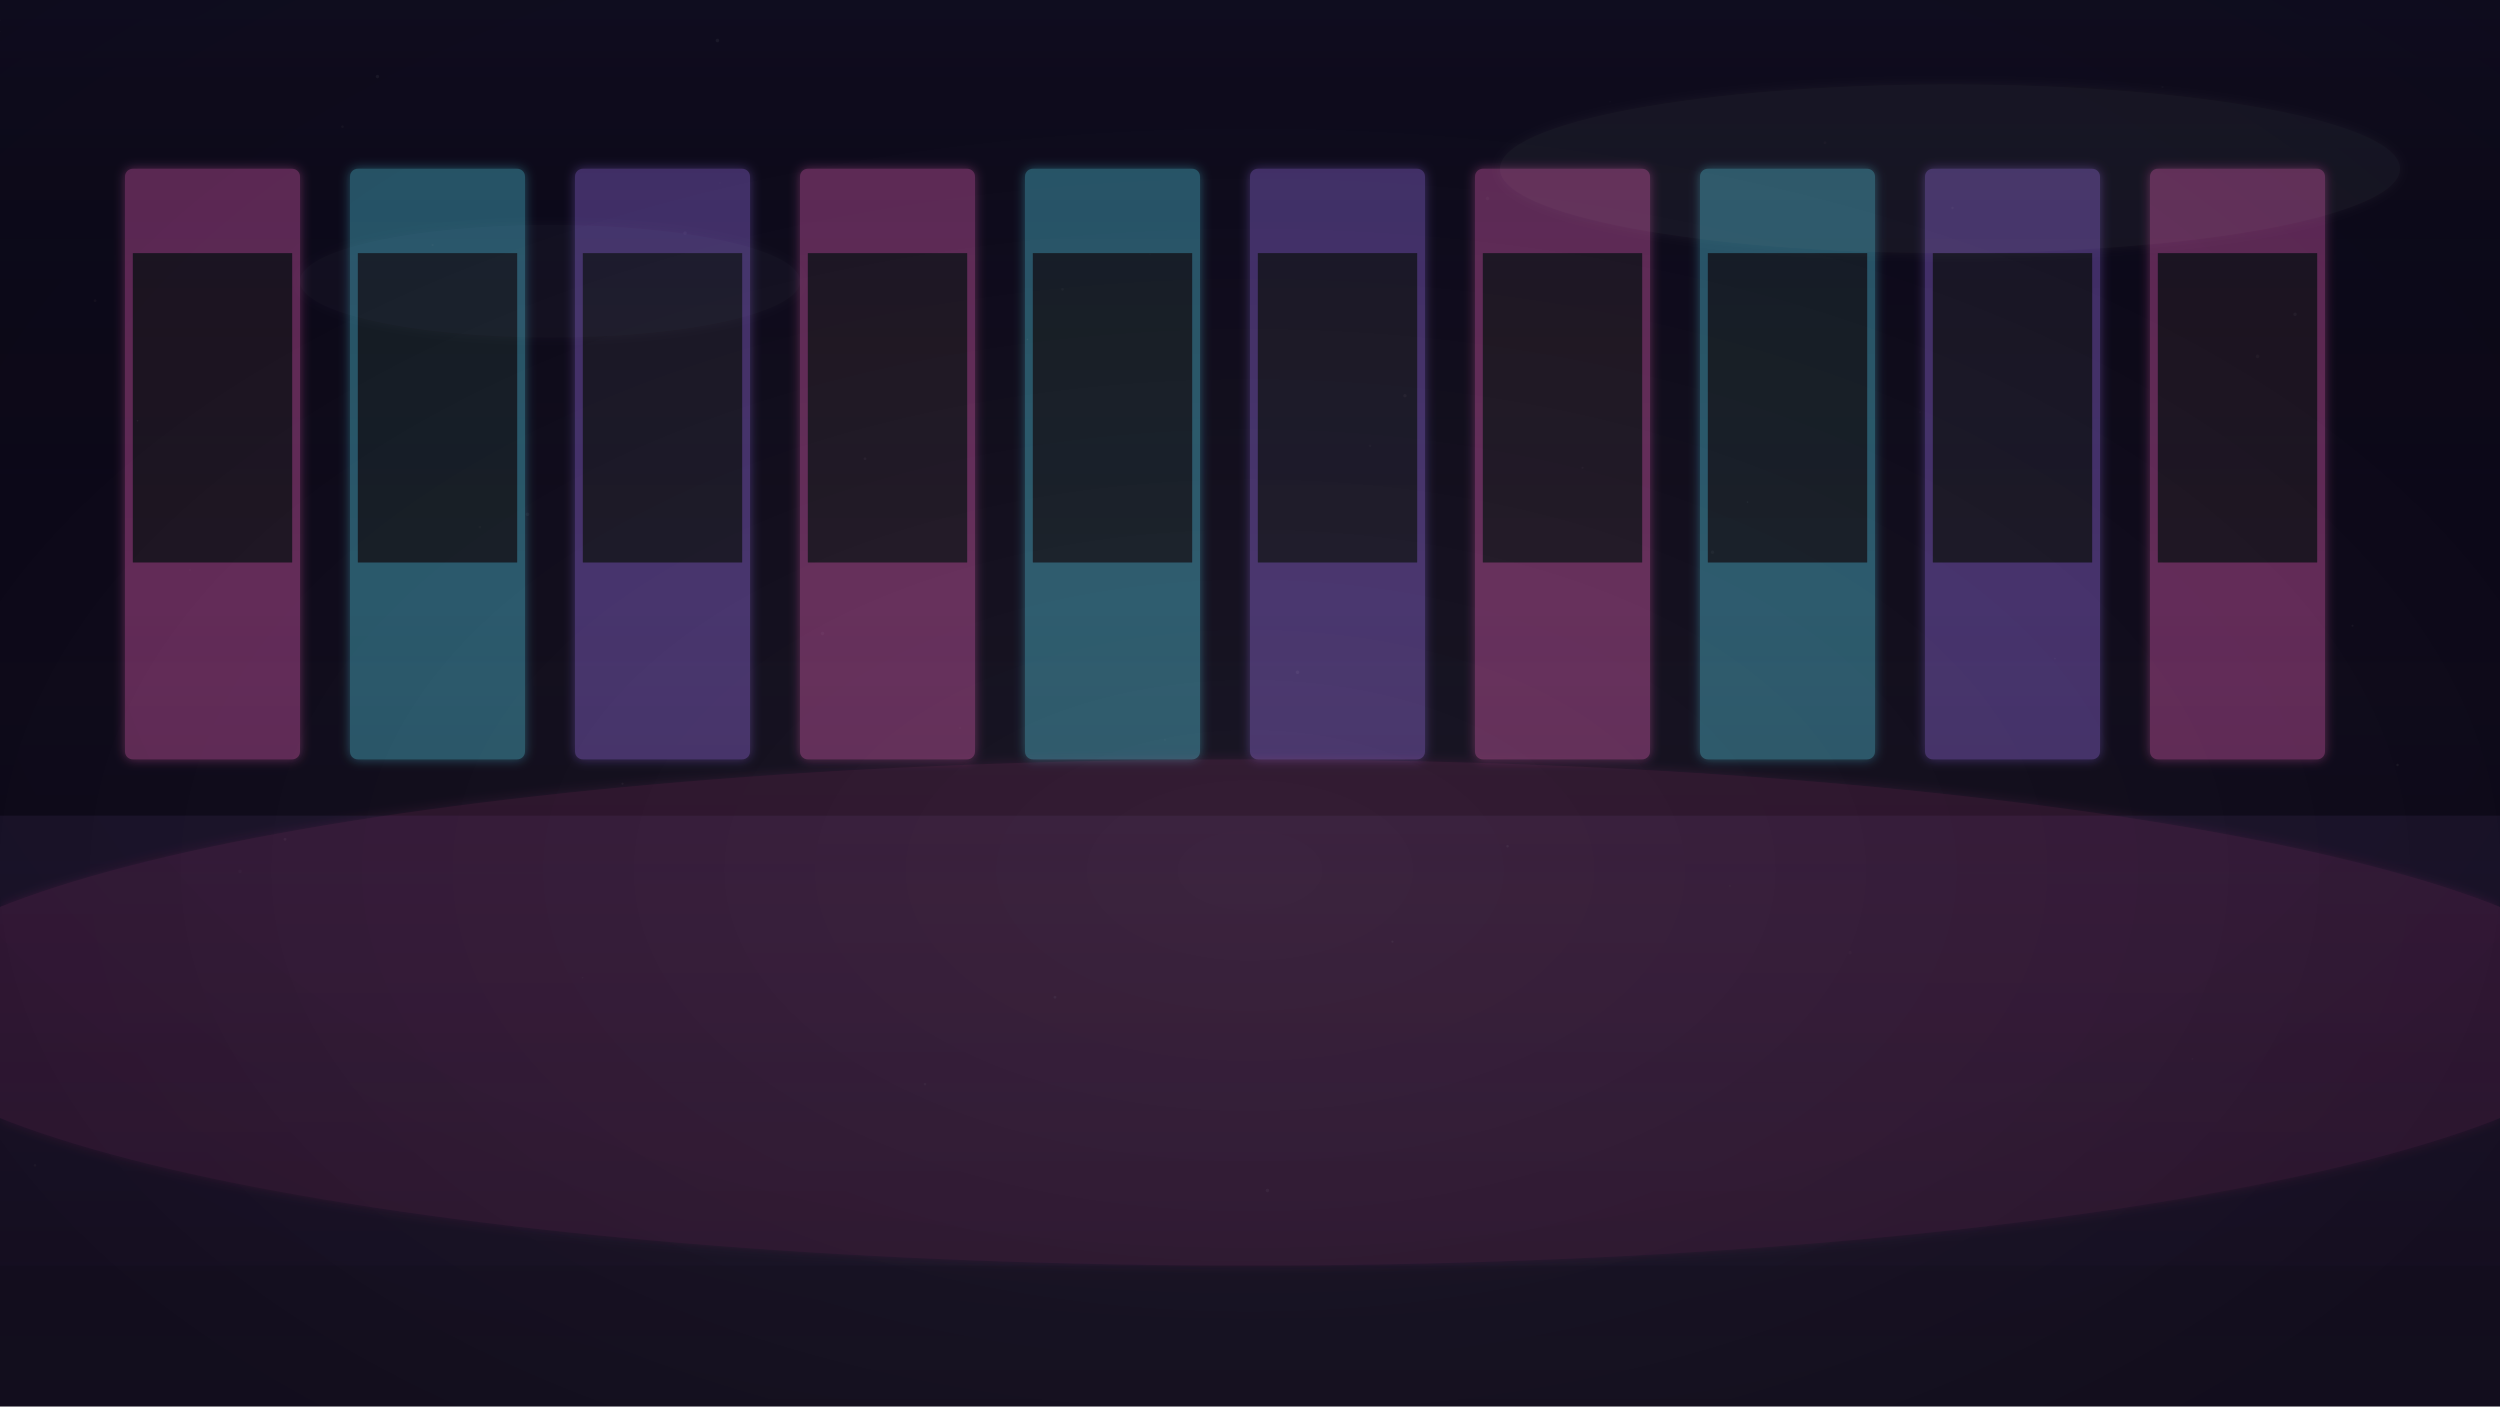
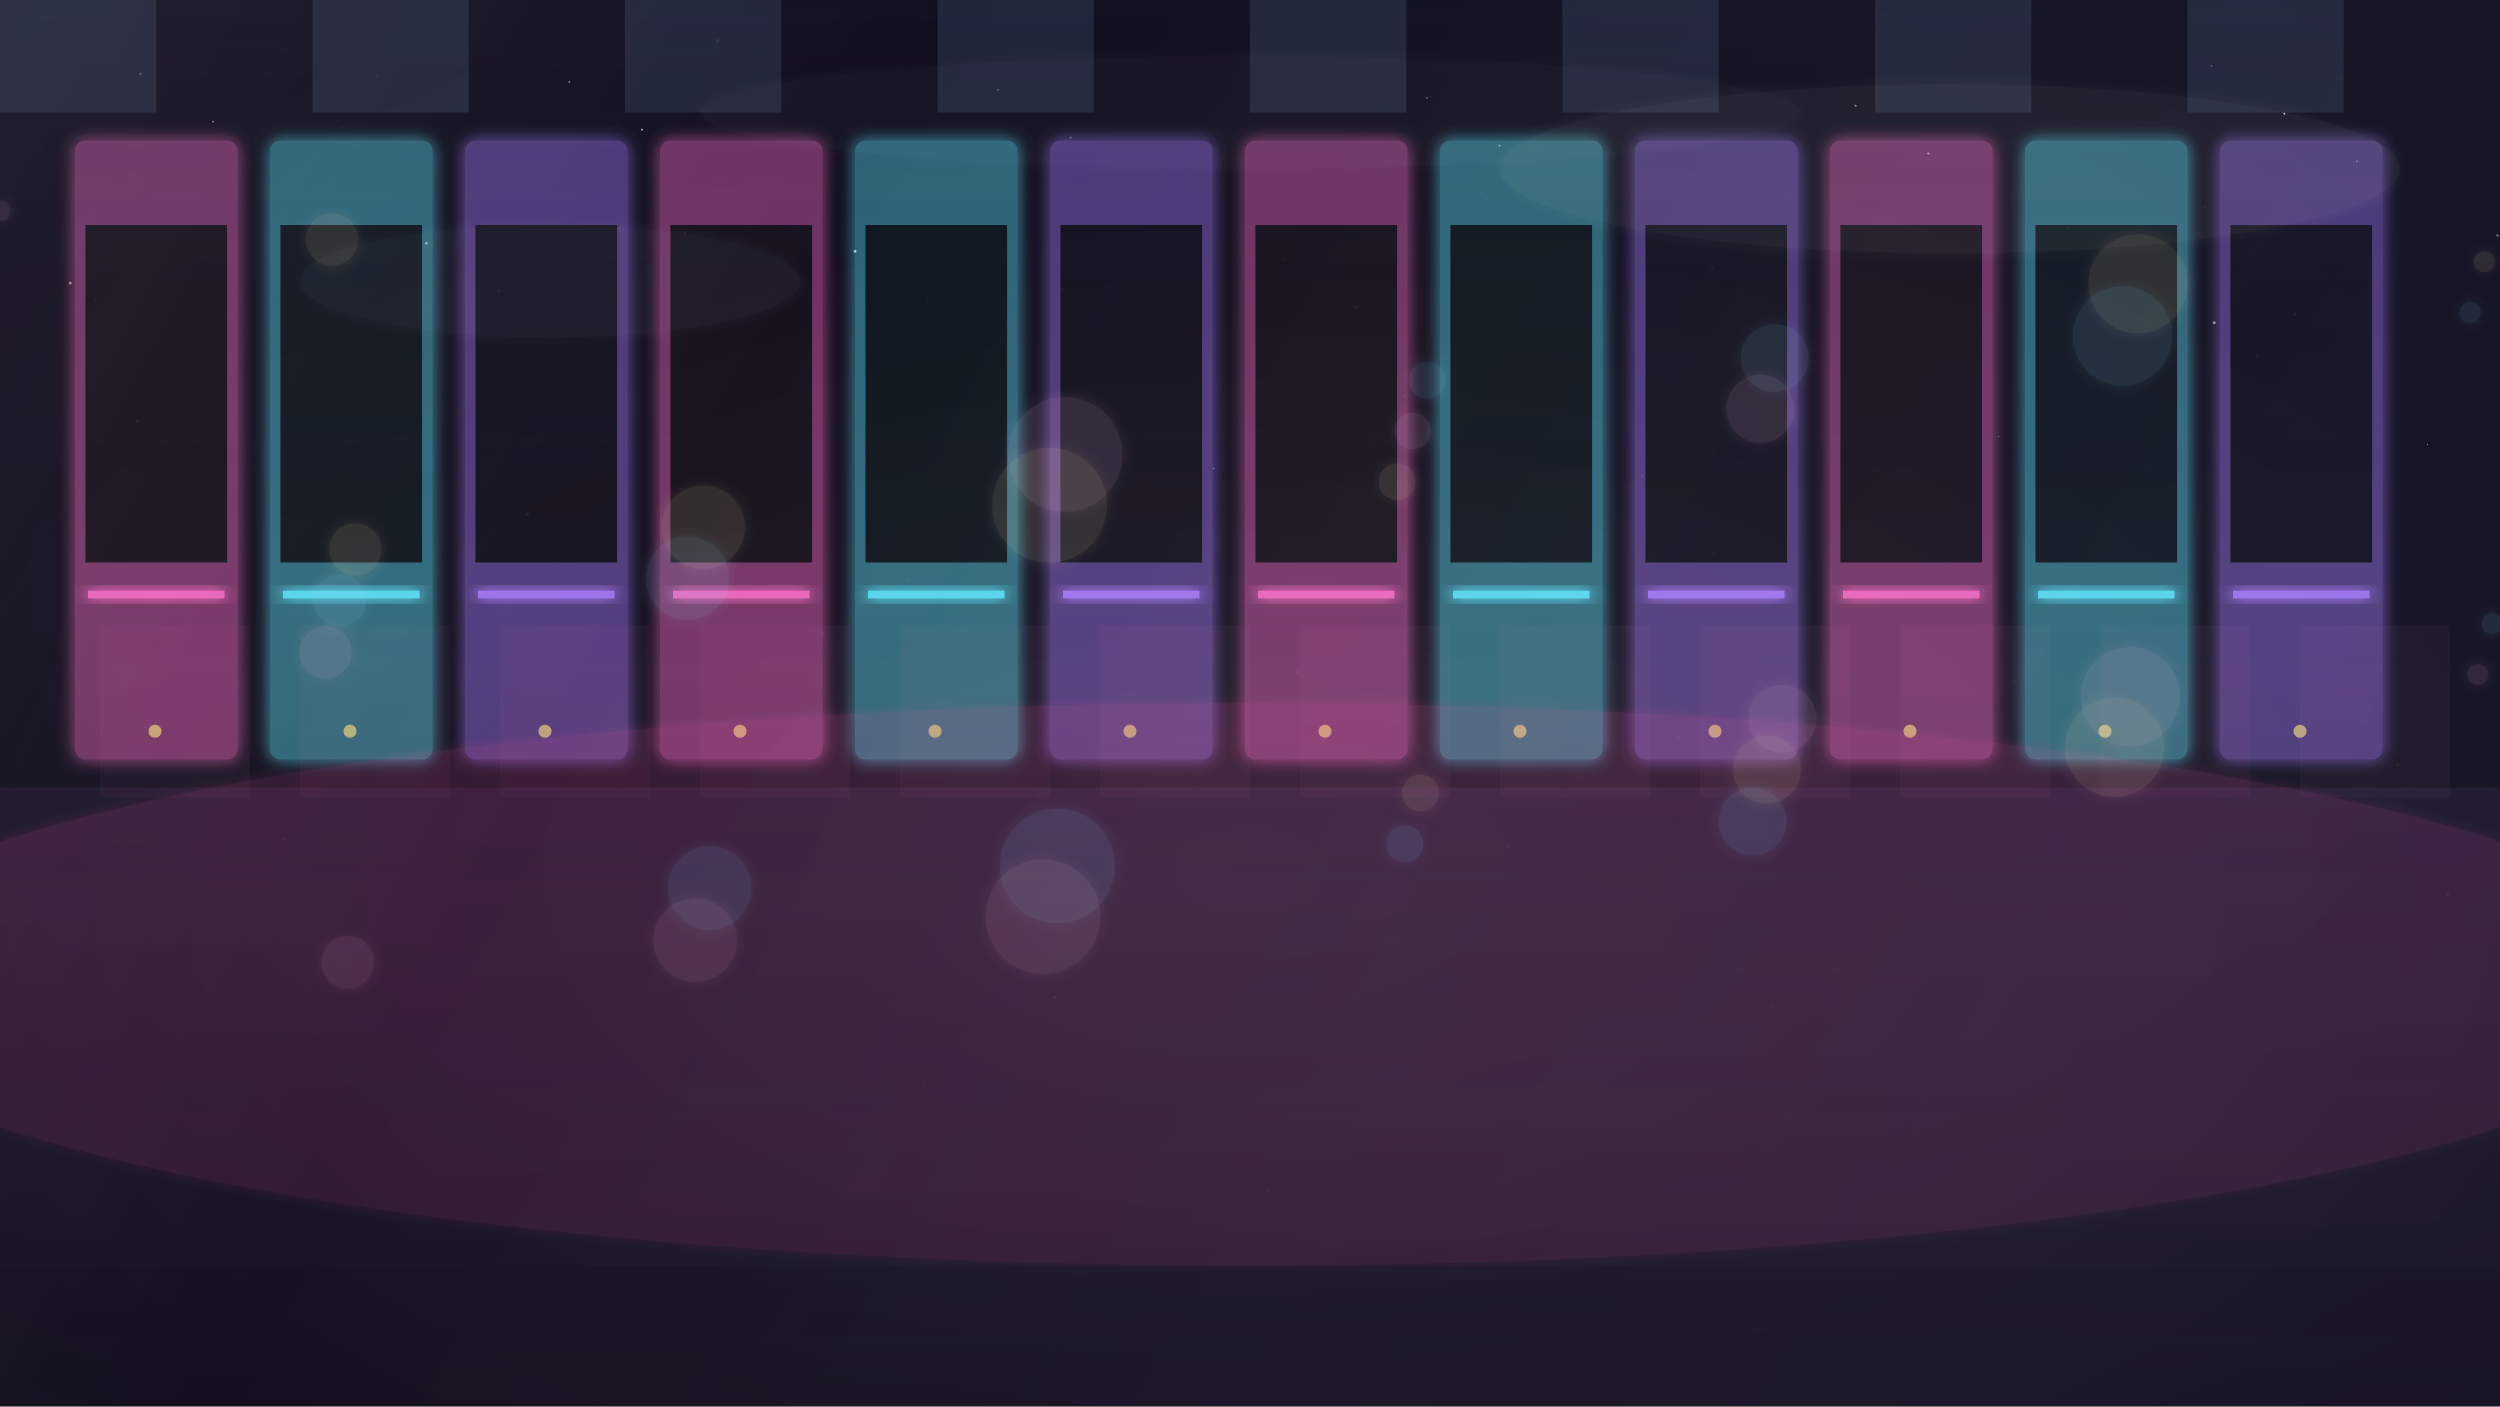
<svg xmlns="http://www.w3.org/2000/svg" viewBox="0 0 1920 1080" width="1920" height="1080">
  <defs>
    <linearGradient id="skyTop" x1="0" y1="0" x2="0" y2="1">
      <stop offset="0%" stop-color="#121828" />
      <stop offset="32%" stop-color="#243050" />
      <stop offset="58%" stop-color="#2a3848" />
      <stop offset="100%" stop-color="#0a0e14" />
    </linearGradient>
    <linearGradient id="skyDay" x1="0" y1="0" x2="0" y2="1">
      <stop offset="0%" stop-color="#6eb4e0" />
      <stop offset="38%" stop-color="#a8cce8" />
      <stop offset="70%" stop-color="#d8c098" />
      <stop offset="100%" stop-color="#6a8868" />
    </linearGradient>
    <linearGradient id="skySunset" x1="0" y1="0" x2="0" y2="1">
      <stop offset="0%" stop-color="#ff6b4a" />
      <stop offset="28%" stop-color="#d84888" />
      <stop offset="55%" stop-color="#683878" />
      <stop offset="100%" stop-color="#120818" />
    </linearGradient>
    <linearGradient id="haze" x1="0" y1="0.4" x2="0" y2="1">
      <stop offset="0%" stop-color="#fff" stop-opacity="0" />
      <stop offset="100%" stop-color="#c8d8f0" stop-opacity="0.22" />
    </linearGradient>
    <filter id="softGlow" x="-40%" y="-40%" width="180%" height="180%">
      <feGaussianBlur stdDeviation="4" result="b" />
      <feMerge>
        <feMergeNode in="b" />
        <feMergeNode in="SourceGraphic" />
      </feMerge>
    </filter>
    <filter id="neonGlow" x="-60%" y="-60%" width="220%" height="220%">
      <feGaussianBlur stdDeviation="6" result="b" />
      <feMerge>
        <feMergeNode in="b" />
        <feMergeNode in="b" />
        <feMergeNode in="SourceGraphic" />
      </feMerge>
    </filter>
    <filter id="paintSoft" x="-2%" y="-2%" width="104%" height="104%">
      <feGaussianBlur stdDeviation="0.6" />
    </filter>
    <radialGradient id="sunDisc" cx="0.5" cy="0.5" r="0.5">
      <stop offset="0%" stop-color="#fff8e8" />
      <stop offset="55%" stop-color="#ffd080" />
      <stop offset="100%" stop-color="#ff904000" />
    </radialGradient>
    <radialGradient id="moonGlow" cx="0.5" cy="0.5" r="0.5">
      <stop offset="0%" stop-color="#fffef8" />
      <stop offset="40%" stop-color="#e8e0f0" />
      <stop offset="100%" stop-color="#e8e0f000" />
    </radialGradient>
    <linearGradient id="wallWarm" x1="0" y1="0" x2="1" y2="1">
      <stop offset="0%" stop-color="#fff0e4" />
      <stop offset="45%" stop-color="#e8c8b0" />
      <stop offset="100%" stop-color="#c8a088" />
    </linearGradient>
    <linearGradient id="wallCool" x1="0" y1="0" x2="0" y2="1">
      <stop offset="0%" stop-color="#eef2f8" />
      <stop offset="100%" stop-color="#b8c0d0" />
    </linearGradient>
    <linearGradient id="floorWood" x1="0" y1="0.6" x2="0" y2="1">
      <stop offset="0%" stop-color="#a88870" />
      <stop offset="100%" stop-color="#685040" />
    </linearGradient>
    <radialGradient id="lampGlow" cx="0.5" cy="0.5" r="0.5">
      <stop offset="0%" stop-color="#fff8e0" />
      <stop offset="70%" stop-color="#ffd898" stop-opacity="0.35" />
      <stop offset="100%" stop-color="#ffd898" stop-opacity="0" />
    </radialGradient>
    <radialGradient id="vignette" cx="0.5" cy="0.42" r="0.78">
      <stop offset="55%" stop-color="#000" stop-opacity="0" />
      <stop offset="100%" stop-color="#030508" stop-opacity="0.38" />
    </radialGradient>
    <linearGradient id="filmGrade" x1="0" y1="0" x2="0" y2="1">
      <stop offset="0%" stop-color="#283858" stop-opacity="0.14" />
      <stop offset="42%" stop-color="#000" stop-opacity="0" />
      <stop offset="100%" stop-color="#000" stop-opacity="0.32" />
    </linearGradient>
    <radialGradient id="stageGlow" cx="0.5" cy="0.62" r="0.55">
      <stop offset="0%" stop-color="#fff" stop-opacity="0.06" />
      <stop offset="100%" stop-color="#fff" stop-opacity="0" />
    </radialGradient>
+     <filter id="filmGrain" x="0" y="0" width="100%" height="100%">
+       <feTurbulence type="fractalNoise" baseFrequency="0.85" numOctaves="3" seed="12" result="n" />
+       <feColorMatrix in="n" type="matrix" values="0 0 0 0 0  0 0 0 0 0  0 0 0 0 0  0 0 0 0.04 0" result="a" />
+       <feBlend in="SourceGraphic" in2="a" mode="overlay" />
+     </filter>
+     <linearGradient id="rimLight" x1="0" y1="0" x2="1" y2="0.3">
+       <stop offset="0%" stop-color="#fff" stop-opacity="0.12" />
+       <stop offset="35%" stop-color="#fff" stop-opacity="0" />
+       <stop offset="100%" stop-color="#a8c8ff" stop-opacity="0.08" />
+     </linearGradient>
  </defs>
  <rect width="1920" height="1080" fill="#0c0818" />
-   <rect x="96" y="129.6" width="134.4" height="453.6" rx="6" fill="#ff68c8" opacity="0.35" filter="url(#softGlow)" />
-   <rect x="102" y="194.4" width="122.4" height="237.6" fill="#101018" opacity="0.85" />
-   <rect x="268.8" y="129.6" width="134.4" height="453.6" rx="6" fill="#58e8ff" opacity="0.35" filter="url(#softGlow)" />
-   <rect x="274.8" y="194.4" width="122.4" height="237.6" fill="#101018" opacity="0.85" />
-   <rect x="441.6" y="129.6" width="134.4" height="453.6" rx="6" fill="#a878ff" opacity="0.35" filter="url(#softGlow)" />
-   <rect x="447.6" y="194.4" width="122.4" height="237.6" fill="#101018" opacity="0.85" />
-   <rect x="614.4" y="129.6" width="134.4" height="453.6" rx="6" fill="#ff68c8" opacity="0.35" filter="url(#softGlow)" />
-   <rect x="620.4" y="194.4" width="122.4" height="237.6" fill="#101018" opacity="0.85" />
-   <rect x="787.2" y="129.6" width="134.4" height="453.6" rx="6" fill="#58e8ff" opacity="0.35" filter="url(#softGlow)" />
-   <rect x="793.2" y="194.4" width="122.4" height="237.6" fill="#101018" opacity="0.85" />
-   <rect x="960" y="129.6" width="134.4" height="453.6" rx="6" fill="#a878ff" opacity="0.35" filter="url(#softGlow)" />
-   <rect x="966" y="194.4" width="122.4" height="237.6" fill="#101018" opacity="0.85" />
-   <rect x="1132.8" y="129.6" width="134.4" height="453.6" rx="6" fill="#ff68c8" opacity="0.35" filter="url(#softGlow)" />
-   <rect x="1138.8" y="194.4" width="122.4" height="237.6" fill="#101018" opacity="0.85" />
-   <rect x="1305.6" y="129.6" width="134.4" height="453.6" rx="6" fill="#58e8ff" opacity="0.35" filter="url(#softGlow)" />
-   <rect x="1311.6" y="194.4" width="122.4" height="237.6" fill="#101018" opacity="0.85" />
-   <rect x="1478.4" y="129.6" width="134.4" height="453.6" rx="6" fill="#a878ff" opacity="0.35" filter="url(#softGlow)" />
-   <rect x="1484.4" y="194.4" width="122.4" height="237.6" fill="#101018" opacity="0.85" />
-   <rect x="1651.2" y="129.6" width="134.4" height="453.6" rx="6" fill="#ff68c8" opacity="0.35" filter="url(#softGlow)" />
-   <rect x="1657.2" y="194.4" width="122.4" height="237.6" fill="#101018" opacity="0.85" />
-   <rect x="0" y="626.4" width="1920" height="453.6" fill="#181028" />
-   <ellipse cx="960" cy="777.6" rx="1056" ry="194.4" fill="#ff48a8" opacity="0.12" filter="url(#softGlow)" />
+   <circle cx="0.0" cy="0.0" r="0.4" fill="#fff" opacity="0.35" />
+   <circle cx="1810.2" cy="124.0" r="0.75" fill="#fff" opacity="0.47" />
+   <circle cx="1700.5" cy="247.9" r="1.1" fill="#fff" opacity="0.59" />
+   <circle cx="1590.7" cy="371.9" r="0.4" fill="#fff" opacity="0.71" />
+   <circle cx="1480.9" cy="117.9" r="0.75" fill="#fff" opacity="0.83" />
+   <circle cx="1371.2" cy="241.8" r="1.1" fill="#fff" opacity="0.35" />
+   <circle cx="1261.4" cy="365.8" r="0.4" fill="#fff" opacity="0.47" />
+   <circle cx="1151.6" cy="111.8" r="0.75" fill="#fff" opacity="0.59" />
+   <circle cx="1041.8" cy="235.7" r="1.1" fill="#fff" opacity="0.71" />
+   <circle cx="932.1" cy="359.7" r="0.4" fill="#fff" opacity="0.83" />
+   <circle cx="822.3" cy="105.7" r="0.75" fill="#fff" opacity="0.35" />
+   <circle cx="712.5" cy="229.6" r="1.1" fill="#fff" opacity="0.47" />
+   <circle cx="602.8" cy="353.6" r="0.4" fill="#fff" opacity="0.59" />
+   <circle cx="493.0" cy="99.6" r="0.75" fill="#fff" opacity="0.71" />
+   <circle cx="383.2" cy="223.5" r="1.1" fill="#fff" opacity="0.83" />
+   <circle cx="273.5" cy="347.5" r="0.4" fill="#fff" opacity="0.35" />
+   <circle cx="163.7" cy="93.5" r="0.75" fill="#fff" opacity="0.47" />
+   <circle cx="53.9" cy="217.4" r="1.1" fill="#fff" opacity="0.59" />
+   <circle cx="1864.2" cy="341.4" r="0.4" fill="#fff" opacity="0.71" />
+   <circle cx="1754.4" cy="87.3" r="0.75" fill="#fff" opacity="0.83" />
+   <circle cx="1644.6" cy="211.3" r="1.1" fill="#fff" opacity="0.35" />
+   <circle cx="1534.8" cy="335.3" r="0.4" fill="#fff" opacity="0.47" />
+   <circle cx="1425.1" cy="81.2" r="0.75" fill="#fff" opacity="0.59" />
+   <circle cx="1315.3" cy="205.2" r="1.1" fill="#fff" opacity="0.71" />
+   <circle cx="1205.5" cy="329.2" r="0.4" fill="#fff" opacity="0.83" />
+   <circle cx="1095.8" cy="75.1" r="0.75" fill="#fff" opacity="0.35" />
+   <circle cx="986.0" cy="199.1" r="1.1" fill="#fff" opacity="0.47" />
+   <circle cx="876.2" cy="323.1" r="0.4" fill="#fff" opacity="0.59" />
+   <circle cx="766.5" cy="69.0" r="0.75" fill="#fff" opacity="0.71" />
+   <circle cx="656.7" cy="193.0" r="1.1" fill="#fff" opacity="0.83" />
+   <circle cx="546.9" cy="317.0" r="0.4" fill="#fff" opacity="0.35" />
+   <circle cx="437.2" cy="62.9" r="0.75" fill="#fff" opacity="0.47" />
+   <circle cx="327.4" cy="186.9" r="1.1" fill="#fff" opacity="0.59" />
+   <circle cx="217.6" cy="310.9" r="0.4" fill="#fff" opacity="0.71" />
+   <circle cx="107.8" cy="56.8" r="0.75" fill="#fff" opacity="0.83" />
+   <circle cx="1918.1" cy="180.8" r="1.1" fill="#fff" opacity="0.35" />
+   <circle cx="1808.3" cy="304.8" r="0.4" fill="#fff" opacity="0.47" />
+   <circle cx="1698.5" cy="50.7" r="0.75" fill="#fff" opacity="0.59" />
+   <circle cx="1588.8" cy="174.7" r="1.1" fill="#fff" opacity="0.71" />
+   <circle cx="1479.0" cy="298.7" r="0.4" fill="#fff" opacity="0.83" />
+   <rect x="0" y="0" width="120" height="86.4" fill="#283048" opacity="0.6" />
+   <rect x="240" y="0" width="120" height="86.4" fill="#283048" opacity="0.6" />
+   <rect x="480" y="0" width="120" height="86.4" fill="#283048" opacity="0.6" />
+   <rect x="720" y="0" width="120" height="86.4" fill="#283048" opacity="0.6" />
+   <rect x="960" y="0" width="120" height="86.4" fill="#283048" opacity="0.6" />
+   <rect x="1200" y="0" width="120" height="86.4" fill="#283048" opacity="0.6" />
+   <rect x="1440" y="0" width="120" height="86.4" fill="#283048" opacity="0.6" />
+   <rect x="1680" y="0" width="120" height="86.4" fill="#283048" opacity="0.6" />
+   <rect x="57.6" y="108" width="124.8" height="475.2" rx="8" fill="#ff68c8" opacity="0.42" filter="url(#neonGlow)" />
+   <rect x="65.6" y="172.8" width="108.8" height="259.2" fill="#080810" opacity="0.9" />
+   <rect x="67.6" y="453.6" width="104.8" height="6" fill="#ff68c8" opacity="0.85" filter="url(#neonGlow)" />
+   <circle cx="119.04" cy="561.6" r="5" fill="#ffe878" opacity="0.65" />
+   <rect x="207.36" y="108" width="124.8" height="475.2" rx="8" fill="#58e8ff" opacity="0.42" filter="url(#neonGlow)" />
+   <rect x="215.36" y="172.8" width="108.8" height="259.2" fill="#080810" opacity="0.9" />
+   <rect x="217.36" y="453.6" width="104.8" height="6" fill="#58e8ff" opacity="0.85" filter="url(#neonGlow)" />
+   <circle cx="268.8" cy="561.6" r="5" fill="#ffe878" opacity="0.65" />
+   <rect x="357.12" y="108" width="124.8" height="475.2" rx="8" fill="#a878ff" opacity="0.42" filter="url(#neonGlow)" />
+   <rect x="365.12" y="172.8" width="108.8" height="259.2" fill="#080810" opacity="0.9" />
+   <rect x="367.12" y="453.6" width="104.8" height="6" fill="#a878ff" opacity="0.85" filter="url(#neonGlow)" />
+   <circle cx="418.56" cy="561.6" r="5" fill="#ffe878" opacity="0.65" />
+   <rect x="506.88" y="108" width="124.8" height="475.2" rx="8" fill="#ff68c8" opacity="0.42" filter="url(#neonGlow)" />
+   <rect x="514.88" y="172.8" width="108.8" height="259.2" fill="#080810" opacity="0.9" />
+   <rect x="516.88" y="453.6" width="104.8" height="6" fill="#ff68c8" opacity="0.85" filter="url(#neonGlow)" />
+   <circle cx="568.32" cy="561.6" r="5" fill="#ffe878" opacity="0.65" />
+   <rect x="656.64" y="108" width="124.8" height="475.2" rx="8" fill="#58e8ff" opacity="0.42" filter="url(#neonGlow)" />
+   <rect x="664.64" y="172.8" width="108.8" height="259.2" fill="#080810" opacity="0.9" />
+   <rect x="666.64" y="453.6" width="104.8" height="6" fill="#58e8ff" opacity="0.85" filter="url(#neonGlow)" />
+   <circle cx="718.08" cy="561.6" r="5" fill="#ffe878" opacity="0.65" />
+   <rect x="806.4" y="108" width="124.8" height="475.2" rx="8" fill="#a878ff" opacity="0.42" filter="url(#neonGlow)" />
+   <rect x="814.4" y="172.8" width="108.8" height="259.2" fill="#080810" opacity="0.9" />
+   <rect x="816.4" y="453.6" width="104.8" height="6" fill="#a878ff" opacity="0.85" filter="url(#neonGlow)" />
+   <circle cx="867.84" cy="561.6" r="5" fill="#ffe878" opacity="0.65" />
+   <rect x="956.16" y="108" width="124.8" height="475.2" rx="8" fill="#ff68c8" opacity="0.42" filter="url(#neonGlow)" />
+   <rect x="964.16" y="172.8" width="108.8" height="259.2" fill="#080810" opacity="0.9" />
+   <rect x="966.16" y="453.6" width="104.8" height="6" fill="#ff68c8" opacity="0.85" filter="url(#neonGlow)" />
+   <circle cx="1017.6" cy="561.6" r="5" fill="#ffe878" opacity="0.65" />
+   <rect x="1105.92" y="108" width="124.8" height="475.2" rx="8" fill="#58e8ff" opacity="0.42" filter="url(#neonGlow)" />
+   <rect x="1113.92" y="172.8" width="108.8" height="259.2" fill="#080810" opacity="0.9" />
+   <rect x="1115.92" y="453.6" width="104.8" height="6" fill="#58e8ff" opacity="0.85" filter="url(#neonGlow)" />
+   <circle cx="1167.36" cy="561.6" r="5" fill="#ffe878" opacity="0.65" />
+   <rect x="1255.68" y="108" width="124.8" height="475.2" rx="8" fill="#a878ff" opacity="0.42" filter="url(#neonGlow)" />
+   <rect x="1263.68" y="172.8" width="108.8" height="259.2" fill="#080810" opacity="0.9" />
+   <rect x="1265.68" y="453.6" width="104.8" height="6" fill="#a878ff" opacity="0.85" filter="url(#neonGlow)" />
+   <circle cx="1317.12" cy="561.6" r="5" fill="#ffe878" opacity="0.65" />
+   <rect x="1405.44" y="108" width="124.8" height="475.2" rx="8" fill="#ff68c8" opacity="0.42" filter="url(#neonGlow)" />
+   <rect x="1413.44" y="172.8" width="108.8" height="259.2" fill="#080810" opacity="0.9" />
+   <rect x="1415.44" y="453.6" width="104.8" height="6" fill="#ff68c8" opacity="0.85" filter="url(#neonGlow)" />
+   <circle cx="1466.88" cy="561.6" r="5" fill="#ffe878" opacity="0.65" />
+   <rect x="1555.2" y="108" width="124.8" height="475.2" rx="8" fill="#58e8ff" opacity="0.42" filter="url(#neonGlow)" />
+   <rect x="1563.2" y="172.8" width="108.8" height="259.2" fill="#080810" opacity="0.9" />
+   <rect x="1565.2" y="453.6" width="104.8" height="6" fill="#58e8ff" opacity="0.85" filter="url(#neonGlow)" />
+   <circle cx="1616.64" cy="561.6" r="5" fill="#ffe878" opacity="0.65" />
+   <rect x="1704.96" y="108" width="124.8" height="475.2" rx="8" fill="#a878ff" opacity="0.42" filter="url(#neonGlow)" />
+   <rect x="1712.96" y="172.8" width="108.8" height="259.2" fill="#080810" opacity="0.9" />
+   <rect x="1714.96" y="453.6" width="104.8" height="6" fill="#a878ff" opacity="0.85" filter="url(#neonGlow)" />
+   <circle cx="1766.4" cy="561.6" r="5" fill="#ffe878" opacity="0.65" />
+   <rect x="0" y="604.8" width="1920" height="475.2" fill="#181028" />
+   <rect x="76.8" y="626.4" width="115.2" height="378" fill="#ff88cc" opacity="0.04" transform="scale(1,-0.35) translate(0,-2376)" />
+   <rect x="230.4" y="626.4" width="115.2" height="378" fill="#ff88cc" opacity="0.04" transform="scale(1,-0.35) translate(0,-2376)" />
+   <rect x="384" y="626.4" width="115.2" height="378" fill="#ff88cc" opacity="0.04" transform="scale(1,-0.35) translate(0,-2376)" />
+   <rect x="537.6" y="626.4" width="115.2" height="378" fill="#ff88cc" opacity="0.04" transform="scale(1,-0.35) translate(0,-2376)" />
+   <rect x="691.2" y="626.4" width="115.2" height="378" fill="#ff88cc" opacity="0.04" transform="scale(1,-0.35) translate(0,-2376)" />
+   <rect x="844.8" y="626.4" width="115.2" height="378" fill="#ff88cc" opacity="0.04" transform="scale(1,-0.35) translate(0,-2376)" />
+   <rect x="998.4" y="626.4" width="115.2" height="378" fill="#ff88cc" opacity="0.04" transform="scale(1,-0.35) translate(0,-2376)" />
+   <rect x="1152" y="626.4" width="115.2" height="378" fill="#ff88cc" opacity="0.04" transform="scale(1,-0.35) translate(0,-2376)" />
+   <rect x="1305.6" y="626.4" width="115.2" height="378" fill="#ff88cc" opacity="0.04" transform="scale(1,-0.35) translate(0,-2376)" />
+   <rect x="1459.2" y="626.4" width="115.2" height="378" fill="#ff88cc" opacity="0.04" transform="scale(1,-0.35) translate(0,-2376)" />
+   <rect x="1612.8" y="626.4" width="115.2" height="378" fill="#ff88cc" opacity="0.04" transform="scale(1,-0.35) translate(0,-2376)" />
+   <rect x="1766.4" y="626.4" width="115.2" height="378" fill="#ff88cc" opacity="0.04" transform="scale(1,-0.35) translate(0,-2376)" />
+   <ellipse cx="960" cy="756" rx="1113.6" ry="216" fill="#ff48a8" opacity="0.14" filter="url(#softGlow)" />
+   <circle cx="0" cy="162" r="8" fill="#ffb8e8" opacity="0.12" filter="url(#softGlow)" />
+   <circle cx="1096" cy="292" r="14" fill="#88d8ff" opacity="0.12" filter="url(#softGlow)" />
+   <circle cx="273" cy="422" r="20" fill="#ffe8a8" opacity="0.12" filter="url(#softGlow)" />
+   <circle cx="1369" cy="552" r="26" fill="#ffb8e8" opacity="0.12" filter="url(#softGlow)" />
+   <circle cx="545" cy="682" r="32" fill="#88d8ff" opacity="0.12" filter="url(#softGlow)" />
+   <circle cx="1642" cy="218" r="38" fill="#ffe8a8" opacity="0.12" filter="url(#softGlow)" />
+   <circle cx="818" cy="349" r="44" fill="#ffb8e8" opacity="0.12" filter="url(#softGlow)" />
+   <circle cx="1914" cy="479" r="8" fill="#88d8ff" opacity="0.12" filter="url(#softGlow)" />
+   <circle cx="1091" cy="609" r="14" fill="#ffe8a8" opacity="0.12" filter="url(#softGlow)" />
+   <circle cx="267" cy="739" r="20" fill="#ffb8e8" opacity="0.12" filter="url(#softGlow)" />
+   <circle cx="1363" cy="275" r="26" fill="#88d8ff" opacity="0.12" filter="url(#softGlow)" />
+   <circle cx="540" cy="405" r="32" fill="#ffe8a8" opacity="0.12" filter="url(#softGlow)" />
+   <circle cx="1636" cy="535" r="38" fill="#ffb8e8" opacity="0.12" filter="url(#softGlow)" />
+   <circle cx="812" cy="665" r="44" fill="#88d8ff" opacity="0.12" filter="url(#softGlow)" />
+   <circle cx="1908" cy="201" r="8" fill="#ffe8a8" opacity="0.12" filter="url(#softGlow)" />
+   <circle cx="1085" cy="331" r="14" fill="#ffb8e8" opacity="0.12" filter="url(#softGlow)" />
+   <circle cx="261" cy="461" r="20" fill="#88d8ff" opacity="0.12" filter="url(#softGlow)" />
+   <circle cx="1357" cy="591" r="26" fill="#ffe8a8" opacity="0.12" filter="url(#softGlow)" />
+   <circle cx="534" cy="722" r="32" fill="#ffb8e8" opacity="0.12" filter="url(#softGlow)" />
+   <circle cx="1630" cy="258" r="38" fill="#88d8ff" opacity="0.12" filter="url(#softGlow)" />
+   <circle cx="806" cy="388" r="44" fill="#ffe8a8" opacity="0.12" filter="url(#softGlow)" />
+   <circle cx="1903" cy="518" r="8" fill="#ffb8e8" opacity="0.12" filter="url(#softGlow)" />
+   <circle cx="1079" cy="648" r="14" fill="#88d8ff" opacity="0.12" filter="url(#softGlow)" />
+   <circle cx="255" cy="184" r="20" fill="#ffe8a8" opacity="0.12" filter="url(#softGlow)" />
+   <circle cx="1352" cy="314" r="26" fill="#ffb8e8" opacity="0.12" filter="url(#softGlow)" />
+   <circle cx="528" cy="444" r="32" fill="#88d8ff" opacity="0.12" filter="url(#softGlow)" />
+   <circle cx="1624" cy="574" r="38" fill="#ffe8a8" opacity="0.12" filter="url(#softGlow)" />
+   <circle cx="801" cy="704" r="44" fill="#ffb8e8" opacity="0.12" filter="url(#softGlow)" />
+   <circle cx="1897" cy="240" r="8" fill="#88d8ff" opacity="0.12" filter="url(#softGlow)" />
+   <circle cx="1073" cy="370" r="14" fill="#ffe8a8" opacity="0.12" filter="url(#softGlow)" />
+   <circle cx="250" cy="501" r="20" fill="#ffb8e8" opacity="0.12" filter="url(#softGlow)" />
+   <circle cx="1346" cy="631" r="26" fill="#88d8ff" opacity="0.12" filter="url(#softGlow)" />
  <circle cx="0.0" cy="15.6" r="0.60" fill="#fff" opacity="0.022" />
  <circle cx="263.0" cy="97.3" r="0.95" fill="#fff" opacity="0.032" />
  <circle cx="526.1" cy="179.0" r="1.30" fill="#fff" opacity="0.042" />
  <circle cx="789.1" cy="260.7" r="0.60" fill="#fff" opacity="0.052" />
  <circle cx="1052.2" cy="342.4" r="0.95" fill="#fff" opacity="0.022" />
  <circle cx="1315.2" cy="424.1" r="1.30" fill="#fff" opacity="0.032" />
  <circle cx="1578.2" cy="505.8" r="0.60" fill="#fff" opacity="0.042" />
  <circle cx="1841.3" cy="587.5" r="0.95" fill="#fff" opacity="0.052" />
  <circle cx="184.3" cy="669.2" r="1.30" fill="#fff" opacity="0.022" />
  <circle cx="447.4" cy="750.9" r="0.60" fill="#fff" opacity="0.032" />
  <circle cx="710.4" cy="832.6" r="0.95" fill="#fff" opacity="0.042" />
  <circle cx="973.4" cy="914.3" r="1.30" fill="#fff" opacity="0.052" />
  <circle cx="1236.5" cy="78.0" r="0.60" fill="#fff" opacity="0.022" />
  <circle cx="1499.5" cy="159.7" r="0.95" fill="#fff" opacity="0.032" />
  <circle cx="1762.6" cy="241.4" r="1.30" fill="#fff" opacity="0.042" />
  <circle cx="105.6" cy="323.1" r="0.60" fill="#fff" opacity="0.052" />
  <circle cx="368.6" cy="404.8" r="0.95" fill="#fff" opacity="0.022" />
  <circle cx="631.7" cy="486.5" r="1.30" fill="#fff" opacity="0.032" />
  <circle cx="894.7" cy="568.2" r="0.60" fill="#fff" opacity="0.042" />
  <circle cx="1157.8" cy="649.9" r="0.95" fill="#fff" opacity="0.052" />
  <circle cx="1420.8" cy="731.6" r="1.30" fill="#fff" opacity="0.022" />
  <circle cx="1683.8" cy="813.3" r="0.60" fill="#fff" opacity="0.032" />
  <circle cx="26.9" cy="895.0" r="0.95" fill="#fff" opacity="0.042" />
  <circle cx="289.9" cy="58.8" r="1.30" fill="#fff" opacity="0.052" />
  <circle cx="553.0" cy="140.5" r="0.60" fill="#fff" opacity="0.022" />
  <circle cx="816.0" cy="222.2" r="0.95" fill="#fff" opacity="0.032" />
  <circle cx="1079.0" cy="303.9" r="1.30" fill="#fff" opacity="0.042" />
  <circle cx="1342.1" cy="385.6" r="0.60" fill="#fff" opacity="0.052" />
  <circle cx="0.0" cy="24.1" r="0.50" fill="#fff" opacity="0.025" filter="url(#softGlow)" />
  <circle cx="332.2" cy="188.2" r="0.78" fill="#fff" opacity="0.033" filter="url(#softGlow)" />
  <circle cx="664.3" cy="352.3" r="1.06" fill="#fff" opacity="0.041" filter="url(#softGlow)" />
  <circle cx="996.5" cy="516.3" r="1.34" fill="#fff" opacity="0.049" filter="url(#softGlow)" />
  <circle cx="1328.6" cy="680.4" r="0.50" fill="#fff" opacity="0.057" filter="url(#softGlow)" />
  <circle cx="1660.8" cy="66.9" r="0.78" fill="#fff" opacity="0.025" filter="url(#softGlow)" />
  <circle cx="73.0" cy="230.9" r="1.06" fill="#fff" opacity="0.033" filter="url(#softGlow)" />
  <circle cx="405.1" cy="395.0" r="1.34" fill="#fff" opacity="0.041" filter="url(#softGlow)" />
  <circle cx="737.3" cy="559.1" r="0.50" fill="#fff" opacity="0.049" filter="url(#softGlow)" />
  <circle cx="1069.4" cy="723.2" r="0.78" fill="#fff" opacity="0.057" filter="url(#softGlow)" />
  <circle cx="1401.6" cy="109.6" r="1.06" fill="#fff" opacity="0.025" filter="url(#softGlow)" />
  <circle cx="1733.8" cy="273.7" r="1.34" fill="#fff" opacity="0.033" filter="url(#softGlow)" />
  <circle cx="145.9" cy="437.8" r="0.50" fill="#fff" opacity="0.041" filter="url(#softGlow)" />
  <circle cx="478.1" cy="601.9" r="0.78" fill="#fff" opacity="0.049" filter="url(#softGlow)" />
  <circle cx="810.2" cy="765.9" r="1.06" fill="#fff" opacity="0.057" filter="url(#softGlow)" />
  <circle cx="1142.4" cy="152.4" r="1.34" fill="#fff" opacity="0.025" filter="url(#softGlow)" />
  <circle cx="1474.6" cy="316.5" r="0.50" fill="#fff" opacity="0.033" filter="url(#softGlow)" />
  <circle cx="1806.7" cy="480.6" r="0.78" fill="#fff" opacity="0.041" filter="url(#softGlow)" />
  <circle cx="218.9" cy="644.6" r="1.06" fill="#fff" opacity="0.049" filter="url(#softGlow)" />
  <circle cx="551.0" cy="31.1" r="1.34" fill="#fff" opacity="0.057" filter="url(#softGlow)" />
  <circle cx="883.2" cy="195.2" r="0.50" fill="#fff" opacity="0.025" filter="url(#softGlow)" />
  <circle cx="1215.4" cy="359.3" r="0.78" fill="#fff" opacity="0.033" filter="url(#softGlow)" />
-   <ellipse cx="1497.6" cy="129.6" rx="345.6" ry="64.8" fill="#fff8e8" opacity="0.045" filter="url(#softGlow)" />
-   <ellipse cx="422.4" cy="216" rx="192" ry="43.2" fill="#c8e8ff" opacity="0.035" filter="url(#softGlow)" />
+   <circle cx="1547.5" cy="523.3" r="1.06" fill="#fff" opacity="0.041" filter="url(#softGlow)" />
+   <circle cx="1879.7" cy="687.4" r="1.34" fill="#fff" opacity="0.049" filter="url(#softGlow)" />
+   <circle cx="291.8" cy="73.9" r="0.50" fill="#fff" opacity="0.057" filter="url(#softGlow)" />
+   <circle cx="624.0" cy="237.9" r="0.78" fill="#fff" opacity="0.025" filter="url(#softGlow)" />
+   <circle cx="956.2" cy="402.0" r="1.06" fill="#fff" opacity="0.033" filter="url(#softGlow)" />
+   <circle cx="1288.3" cy="566.1" r="1.34" fill="#fff" opacity="0.041" filter="url(#softGlow)" />
+   <circle cx="1620.5" cy="730.2" r="0.50" fill="#fff" opacity="0.049" filter="url(#softGlow)" />
+   <circle cx="32.6" cy="116.6" r="0.78" fill="#fff" opacity="0.057" filter="url(#softGlow)" />
+   <circle cx="364.8" cy="280.7" r="1.06" fill="#fff" opacity="0.025" filter="url(#softGlow)" />
+   <circle cx="697.0" cy="444.8" r="1.34" fill="#fff" opacity="0.033" filter="url(#softGlow)" />
+   <circle cx="1029.1" cy="608.9" r="0.50" fill="#fff" opacity="0.041" filter="url(#softGlow)" />
+   <circle cx="1361.3" cy="772.9" r="0.78" fill="#fff" opacity="0.049" filter="url(#softGlow)" />
+   <circle cx="1693.4" cy="159.4" r="1.06" fill="#fff" opacity="0.057" filter="url(#softGlow)" />
+   <circle cx="105.6" cy="323.5" r="1.34" fill="#fff" opacity="0.025" filter="url(#softGlow)" />
+   <circle cx="437.8" cy="487.6" r="0.50" fill="#fff" opacity="0.033" filter="url(#softGlow)" />
+   <circle cx="769.9" cy="651.6" r="0.78" fill="#fff" opacity="0.041" filter="url(#softGlow)" />
+   <ellipse cx="1497.6" cy="129.6" rx="345.6" ry="64.8" fill="#fff8e8" opacity="0.055" filter="url(#softGlow)" />
+   <ellipse cx="422.4" cy="216" rx="192" ry="43.2" fill="#c8e8ff" opacity="0.045" filter="url(#softGlow)" />
+   <ellipse cx="960" cy="86.4" rx="422.4" ry="43.2" fill="#fff" opacity="0.028" filter="url(#softGlow)" />
  <rect width="1920" height="1080" fill="url(#stageGlow)" />
+   <rect width="1920" height="1080" fill="url(#rimLight)" opacity="0.65" />
  <rect width="1920" height="1080" fill="url(#haze)" opacity="0.08" />
  <rect width="1920" height="1080" fill="url(#filmGrade)" opacity="0.72" />
  <rect width="1920" height="1080" fill="url(#vignette)" opacity="0.22" />
  <rect x="0" y="972" width="1920" height="108" fill="#000" opacity="0.08" />
+   <rect width="1920" height="1080" fill="#fff" opacity="0.012" filter="url(#filmGrain)" />
</svg>
